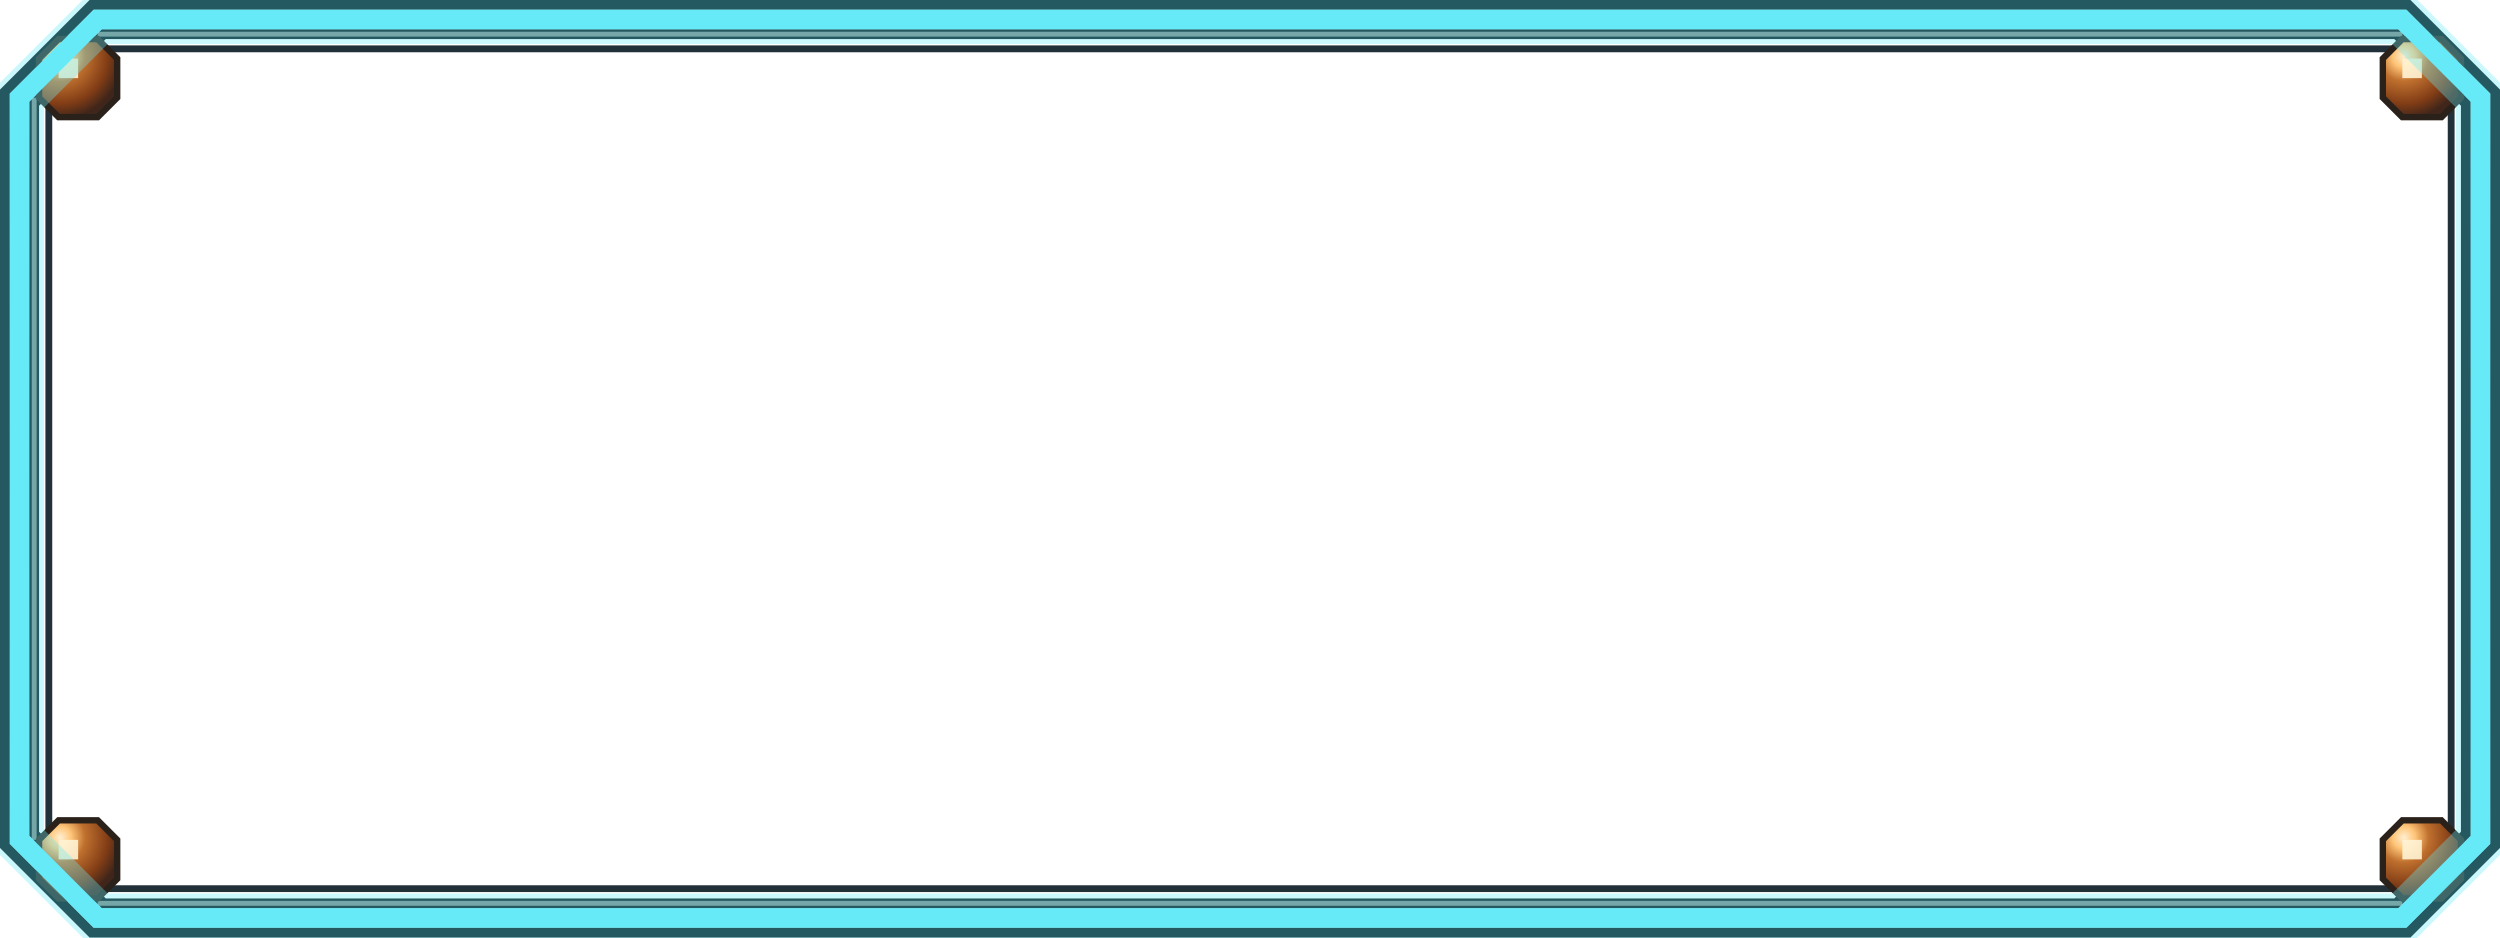
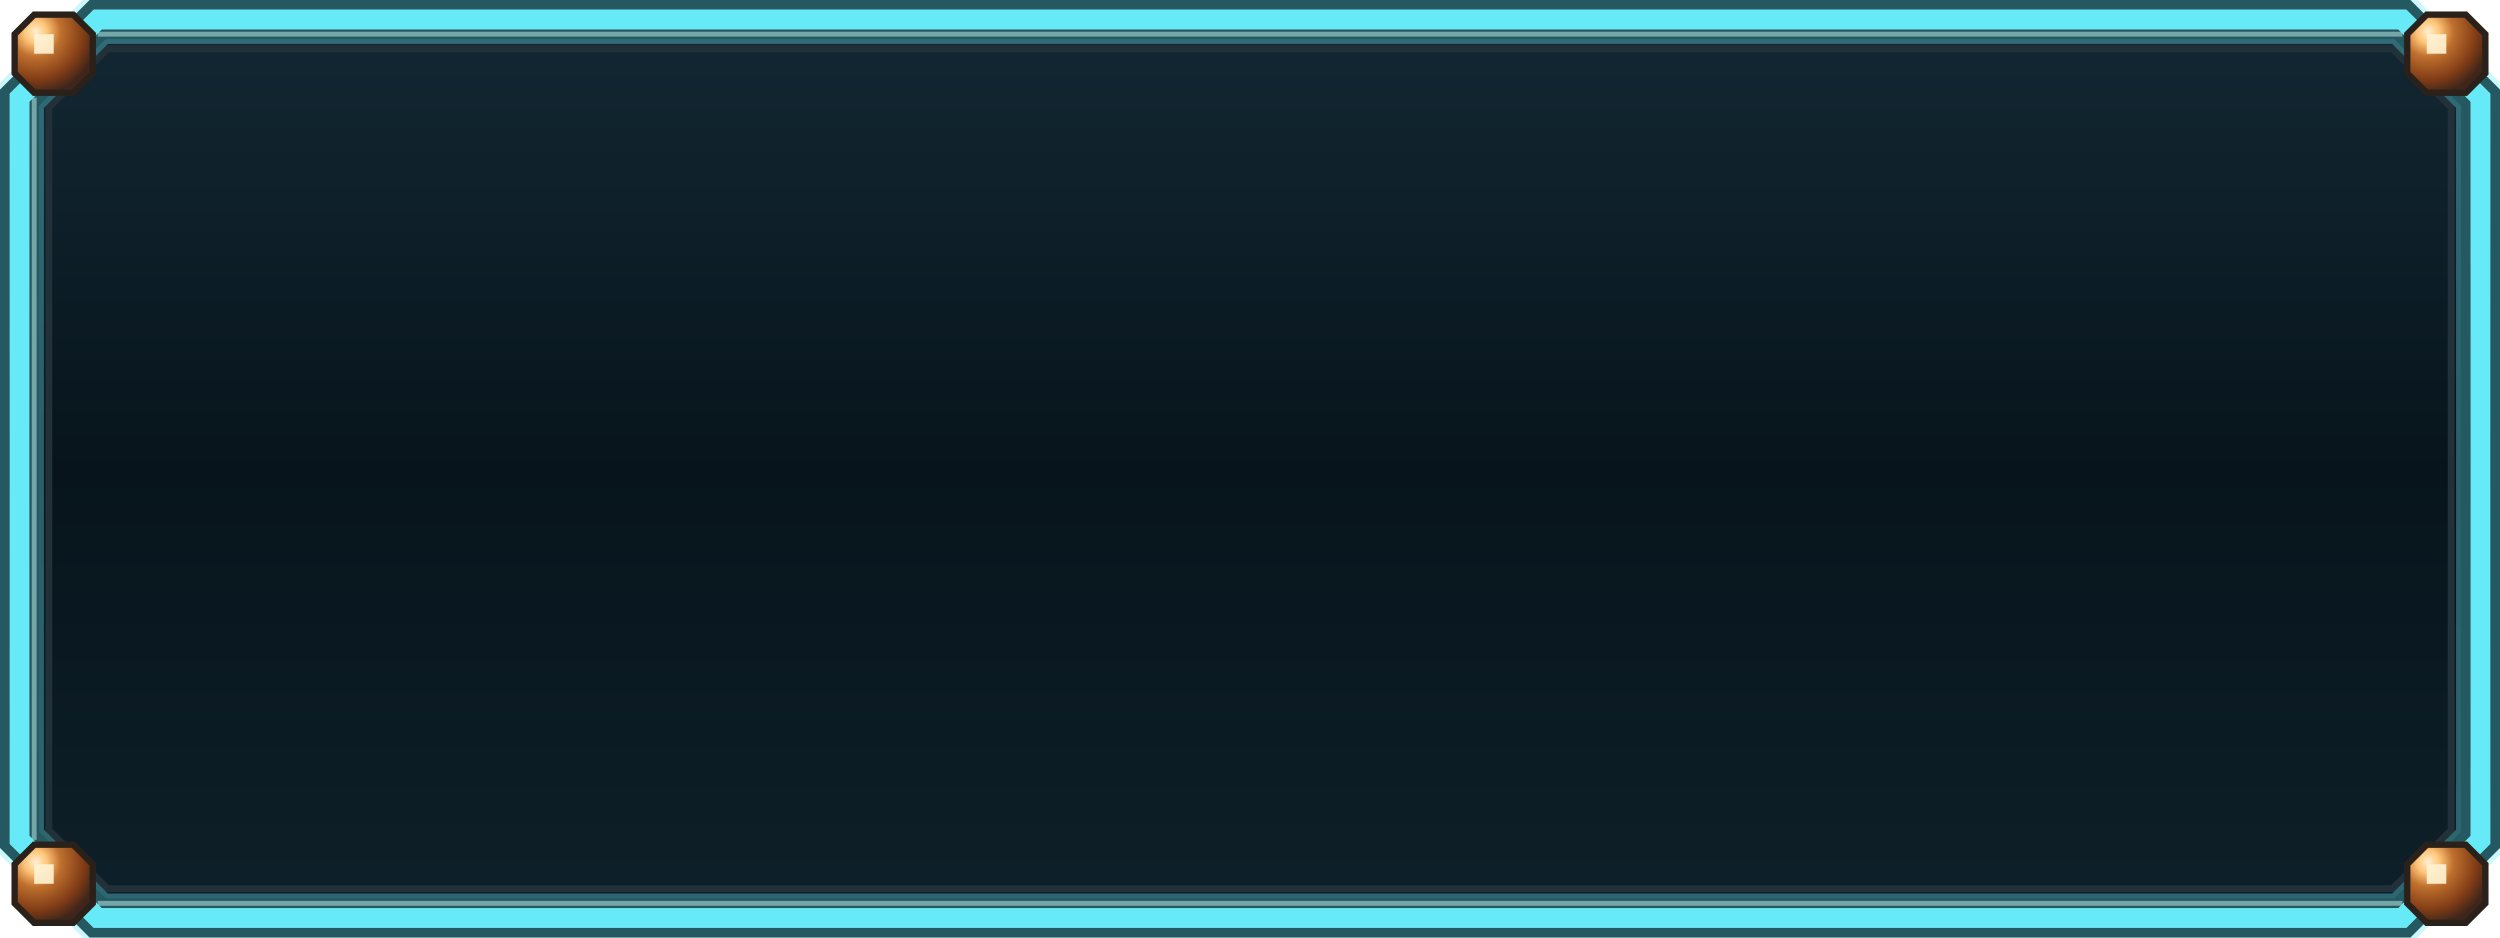
<svg xmlns="http://www.w3.org/2000/svg" width="256" height="96" viewBox="0 0 256 96">
+   <defs>
+     <linearGradient id="fc" x2="0" y2="1">
+       <stop stop-color="#132833" />
+       <stop offset=".5" stop-color="#07141c" />
+       <stop offset="1" stop-color="#0e2029" />
+     </linearGradient>
+   </defs>
+   <path d="M10 2H246L254 10V86L246 94H10L2 86V10Z" fill="url(#fc)" />
  <defs>
    <linearGradient id="steel" x2="0" y2="1">
      <stop stop-color="#e0e8dc" />
      <stop offset=".18" stop-color="#91aab0" />
      <stop offset=".48" stop-color="#40515a" />
      <stop offset=".76" stop-color="#647780" />
      <stop offset="1" stop-color="#b2c2bb" />
    </linearGradient>
    <radialGradient id="copper" cx=".27" cy=".22" r=".8">
      <stop stop-color="#ffefd2" />
      <stop offset=".18" stop-color="#ffc578" />
      <stop offset=".4" stop-color="#bf702e" />
      <stop offset=".76" stop-color="#823d16" />
      <stop offset="1" stop-color="#3f251a" />
    </radialGradient>
  </defs>
  <path d="M10 2H246L254 10V86L246 94H10L2 86V10Z" fill="none" stroke="#020b11" stroke-width="4" />
  <path d="M10 2H246L254 10V86L246 94H10L2 86V10Z" fill="none" stroke="url(#steel)" stroke-width="2" />
  <path d="M10 3.5H246M3.5 10V86M10 92.5H246" fill="none" stroke="#e4e6d7" stroke-opacity=".55" stroke-width=".5" />
  <path d="M11 5H245L251 11V85L245 91H11L5 85V11Z" fill="none" stroke="#223139" stroke-width=".7" />
-   <path d="M6 4h4l2 2v4l-2 2h-4l-2-2v-4Z" fill="url(#copper)" stroke="#2a211b" stroke-width=".65" />
-   <path d="M6 6h2v2h-2Z" fill="#fff3d4" opacity=".9" />
-   <path d="M246 4h4l2 2v4l-2 2h-4l-2-2v-4Z" fill="url(#copper)" stroke="#2a211b" stroke-width=".65" />
-   <path d="M246 6h2v2h-2Z" fill="#fff3d4" opacity=".9" />
-   <path d="M6 84h4l2 2v4l-2 2h-4l-2-2v-4Z" fill="url(#copper)" stroke="#2a211b" stroke-width=".65" />
-   <path d="M6 86h2v2h-2Z" fill="#fff3d4" opacity=".9" />
-   <path d="M246 84h4l2 2v4l-2 2h-4l-2-2v-4Z" fill="url(#copper)" stroke="#2a211b" stroke-width=".65" />
-   <path d="M246 86h2v2h-2Z" fill="#fff3d4" opacity=".9" />
  <path d="M10 2H246L254 10V86L246 94H10L2 86V10Z" fill="none" stroke="#67eaf7" stroke-opacity=".35" stroke-width="5" />
  <path d="M10 2H246L254 10V86L246 94H10L2 86V10Z" fill="none" stroke="#67eaf7" stroke-width="2" />
+   <path d="M3.5 1.5h4l2 2v4l-2 2h-4l-2-2v-4Z" fill="url(#copper)" stroke="#2a211b" stroke-width=".65" />
+   <path d="M3.5 3.5h2v2h-2Z" fill="#fff3d4" opacity=".9" />
+   <path d="M248.5 1.5h4l2 2v4l-2 2h-4l-2-2v-4Z" fill="url(#copper)" stroke="#2a211b" stroke-width=".65" />
+   <path d="M248.5 3.5h2v2h-2Z" fill="#fff3d4" opacity=".9" />
+   <path d="M3.5 86.5h4l2 2v4l-2 2h-4l-2-2v-4Z" fill="url(#copper)" stroke="#2a211b" stroke-width=".65" />
+   <path d="M3.5 88.5h2v2h-2Z" fill="#fff3d4" opacity=".9" />
+   <path d="M248.5 86.5h4l2 2v4l-2 2h-4l-2-2v-4Z" fill="url(#copper)" stroke="#2a211b" stroke-width=".65" />
+   <path d="M248.5 88.5h2v2h-2Z" fill="#fff3d4" opacity=".9" />
</svg>
